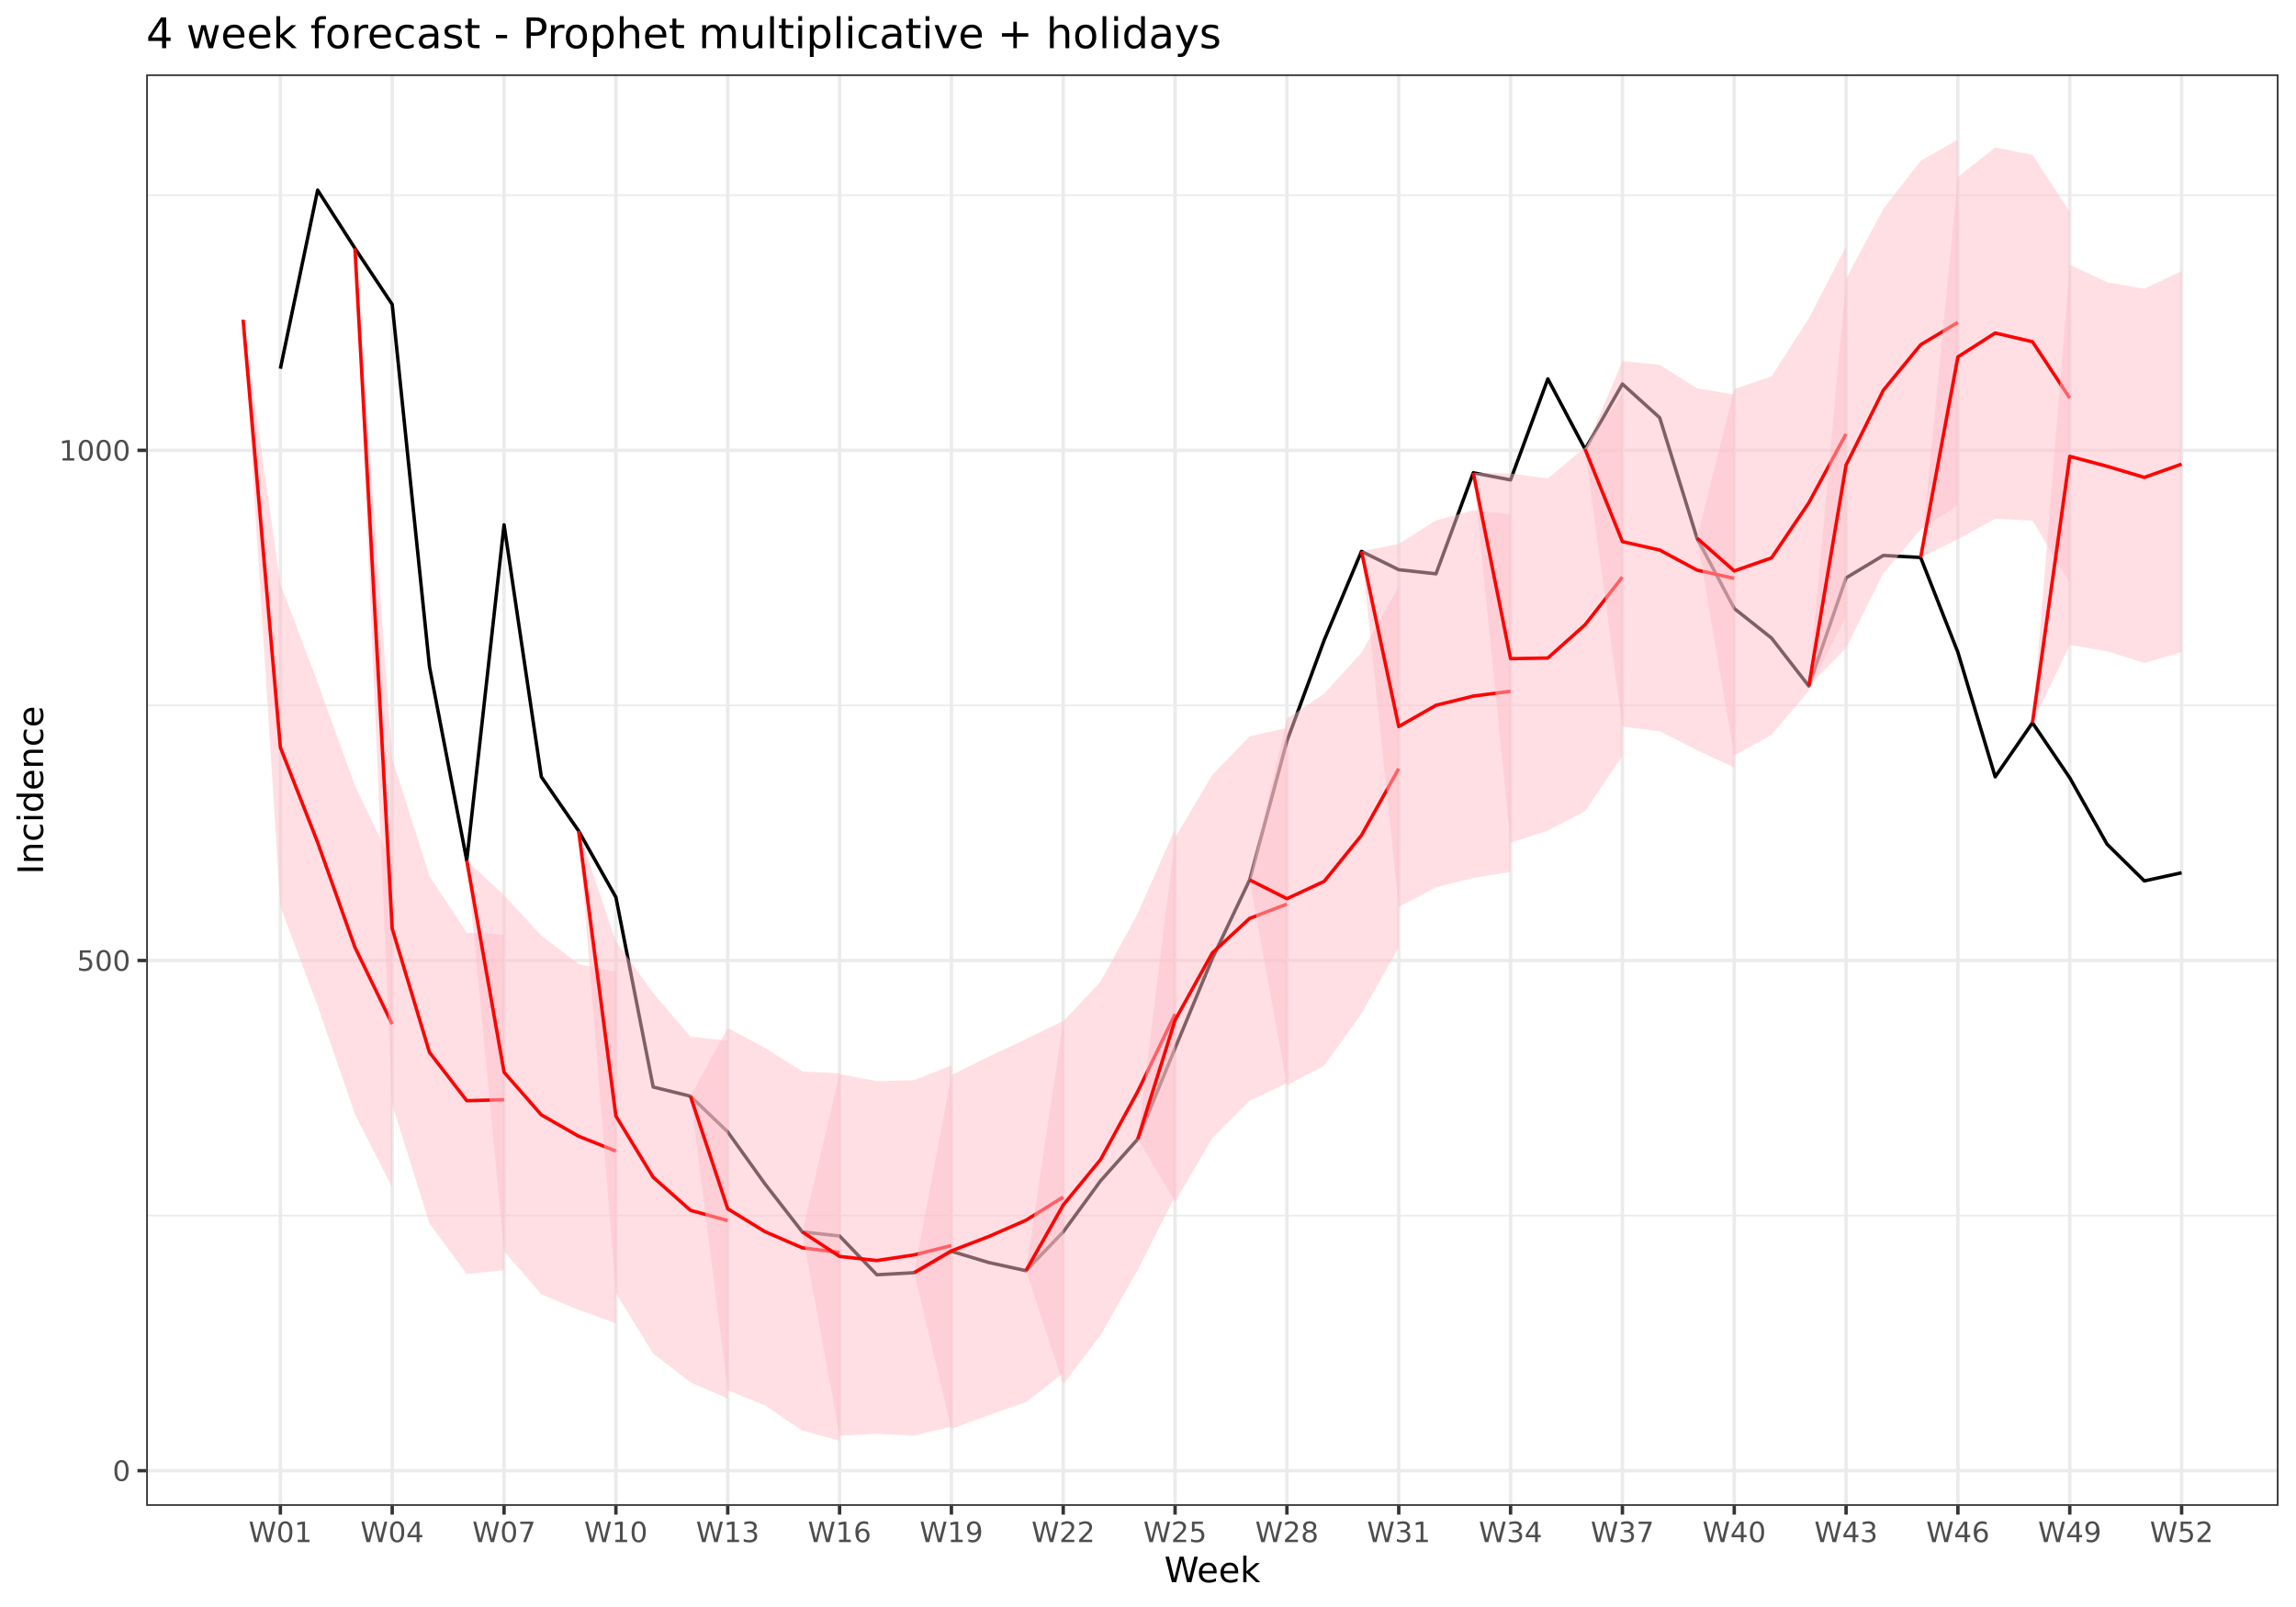
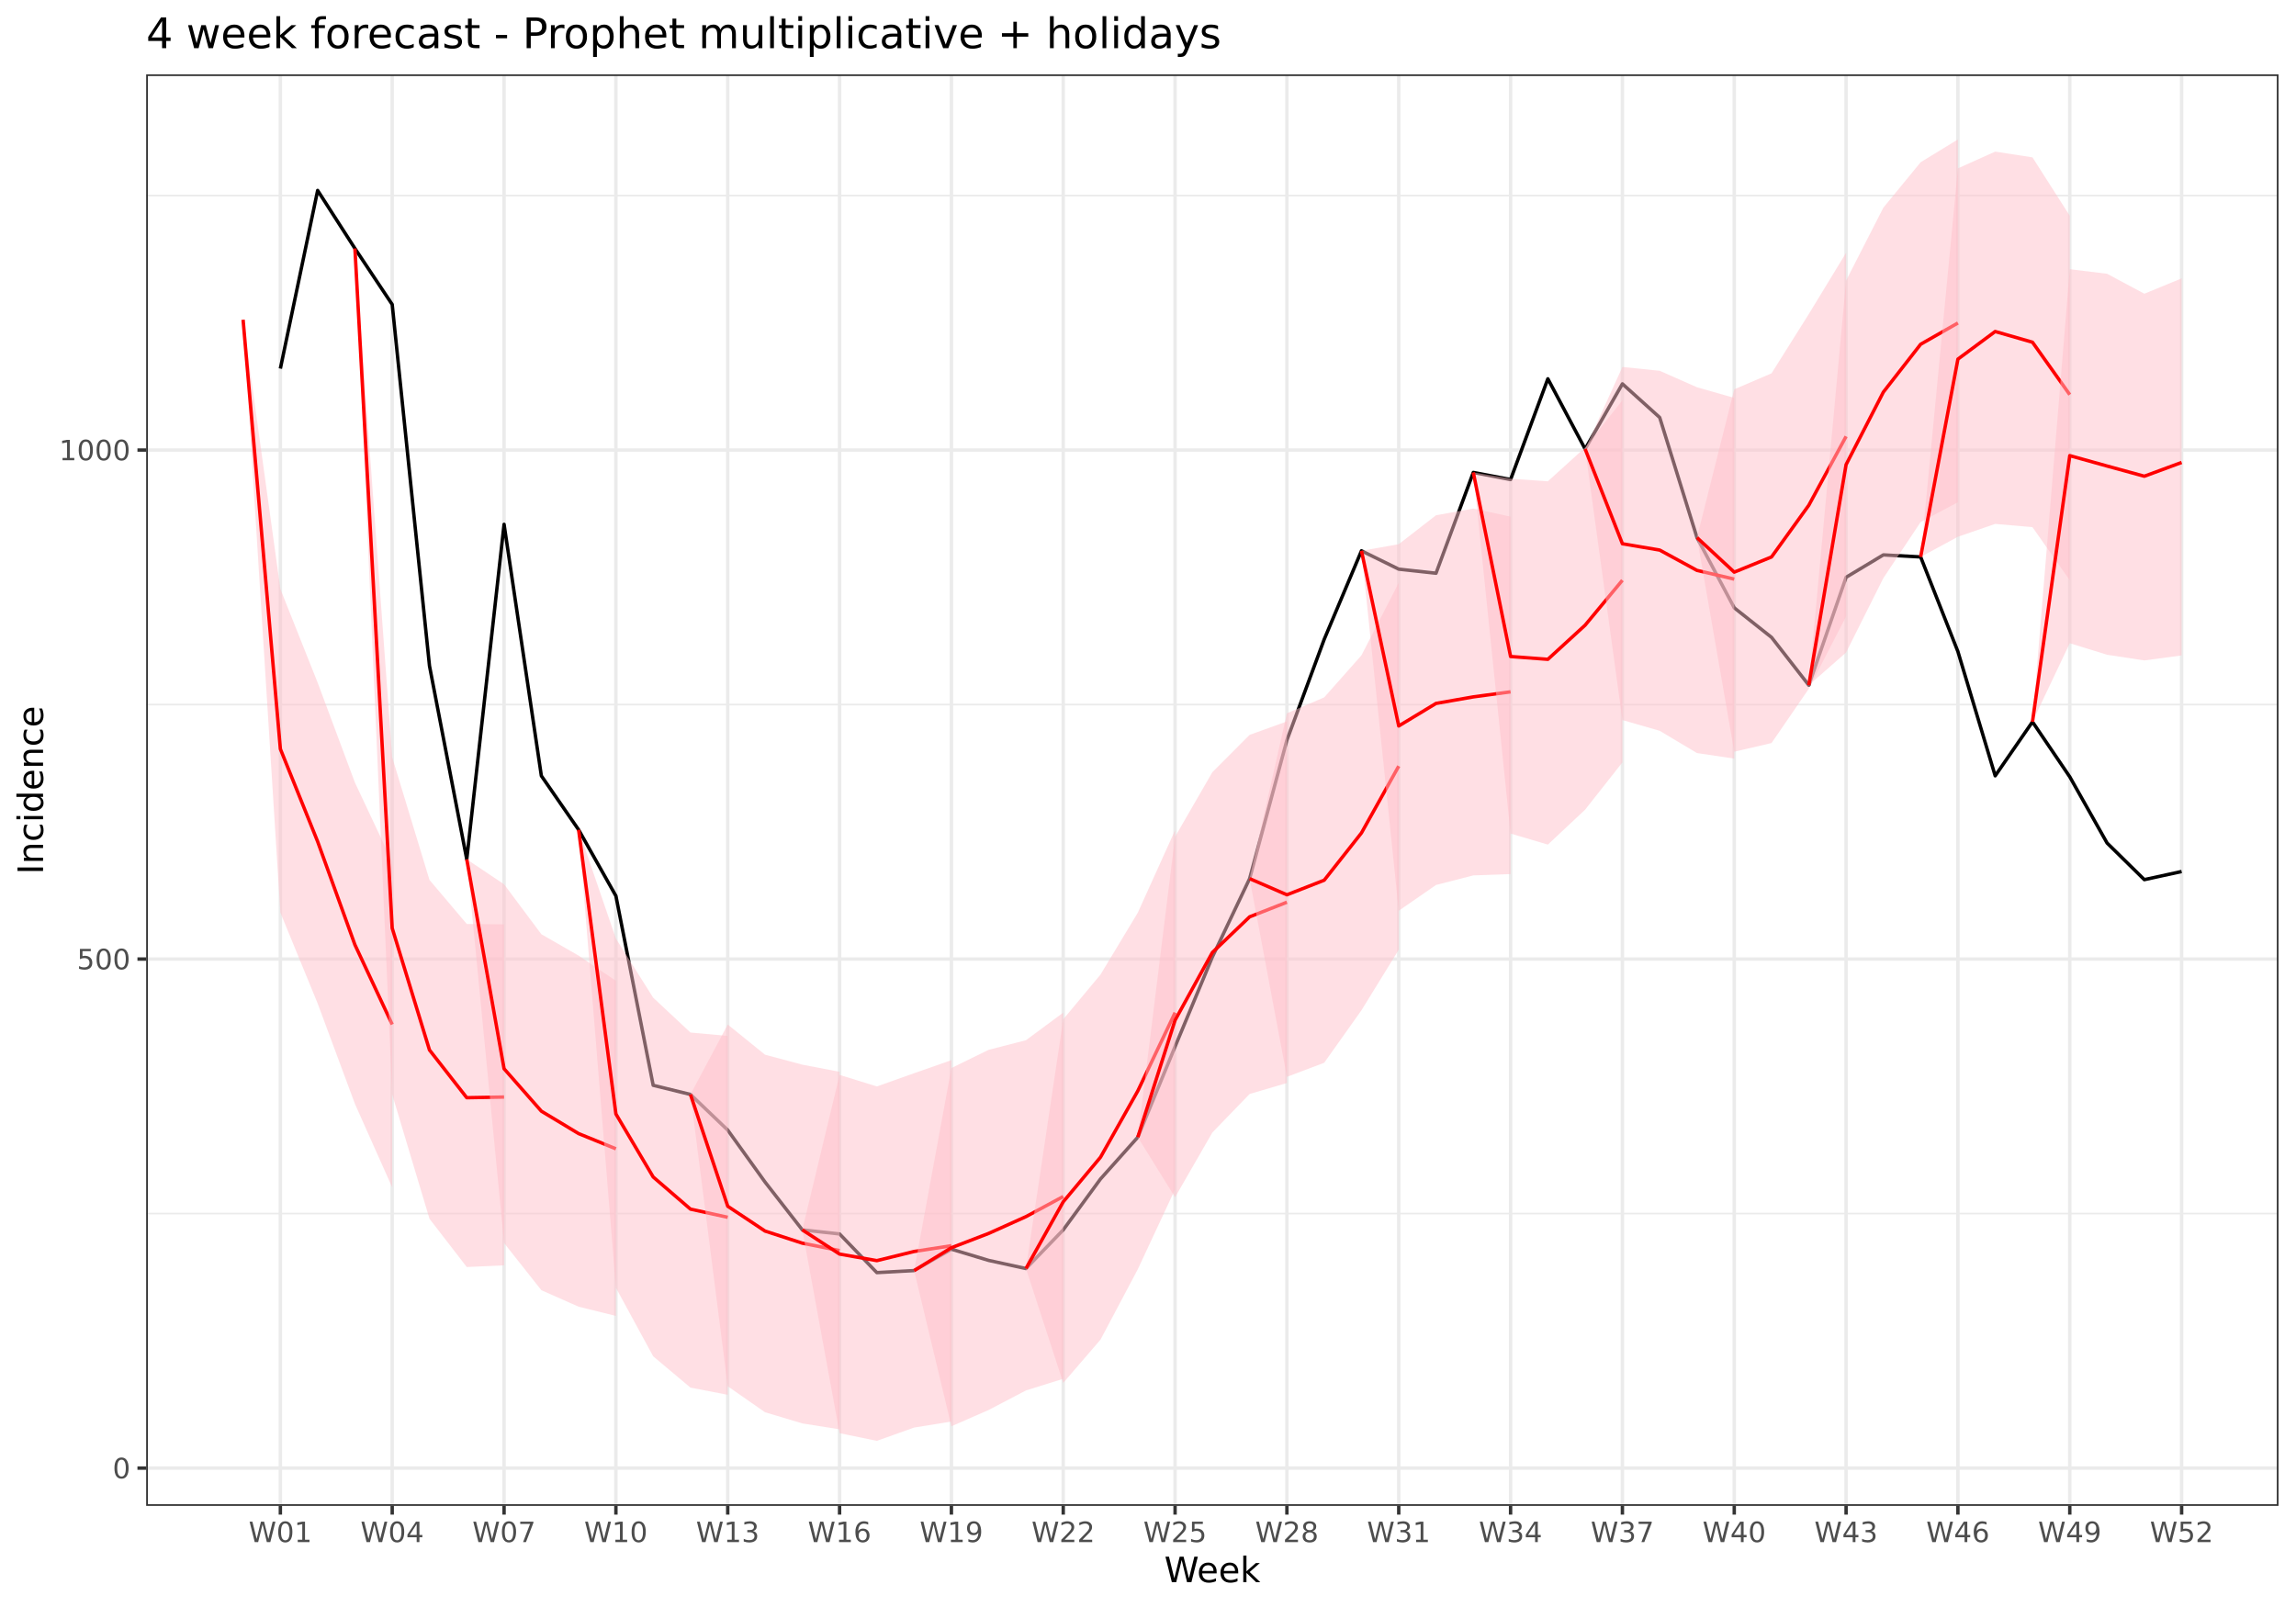
<svg xmlns="http://www.w3.org/2000/svg" class="svglite" width="720.00pt" height="504.00pt" viewBox="0 0 720.00 504.00">
  <defs>
    <style type="text/css">
    .svglite line, .svglite polyline, .svglite polygon, .svglite path, .svglite rect, .svglite circle {
      fill: none;
      stroke: #000000;
      stroke-linecap: round;
      stroke-linejoin: round;
      stroke-miterlimit: 10.00;
    }
    .svglite text {
      white-space: pre;
    }
  </style>
  </defs>
  <rect width="100%" height="100%" style="stroke: none; fill: #FFFFFF;" />
  <defs>
    <clipPath id="cpMC4wMHw3MjAuMDB8MC4wMHw1MDQuMDA=">
      <rect x="0.00" y="0.00" width="720.00" height="504.00" />
    </clipPath>
  </defs>
  <g clip-path="url(#cpMC4wMHw3MjAuMDB8MC4wMHw1MDQuMDA=)">
    <rect x="0.00" y="-0" width="720.00" height="504.00" style="stroke-width: 1.07; stroke: #FFFFFF; fill: #FFFFFF;" />
  </g>
  <defs>
    <clipPath id="cpNDUuODR8NzE0LjUyfDIzLjMyfDQ3Mi4yOQ==">
      <rect x="45.84" y="23.32" width="668.68" height="448.97" />
    </clipPath>
  </defs>
  <g clip-path="url(#cpNDUuODR8NzE0LjUyfDIzLjMyfDQ3Mi4yOQ==)">
    <rect x="45.84" y="23.32" width="668.68" height="448.97" style="stroke-width: 1.07; stroke: none; fill: #FFFFFF;" />
-     <polyline points="45.84,381.24 714.52,381.24 " style="stroke-width: 0.53; stroke: #EBEBEB; stroke-linecap: butt;" />
-     <polyline points="45.84,221.24 714.52,221.24 " style="stroke-width: 0.53; stroke: #EBEBEB; stroke-linecap: butt;" />
-     <polyline points="45.84,61.23 714.52,61.23 " style="stroke-width: 0.53; stroke: #EBEBEB; stroke-linecap: butt;" />
-     <polyline points="45.84,461.25 714.52,461.25 " style="stroke-width: 1.07; stroke: #EBEBEB; stroke-linecap: butt;" />
-     <polyline points="45.84,301.24 714.52,301.24 " style="stroke-width: 1.07; stroke: #EBEBEB; stroke-linecap: butt;" />
-     <polyline points="45.84,141.24 714.52,141.24 " style="stroke-width: 1.07; stroke: #EBEBEB; stroke-linecap: butt;" />
+     <polyline points="45.84,380.61 714.52,380.61 " style="stroke-width: 0.53; stroke: #EBEBEB; stroke-linecap: butt;" />
+     <polyline points="45.84,220.97 714.52,220.97 " style="stroke-width: 0.53; stroke: #EBEBEB; stroke-linecap: butt;" />
+     <polyline points="45.84,61.32 714.52,61.32 " style="stroke-width: 0.53; stroke: #EBEBEB; stroke-linecap: butt;" />
+     <polyline points="45.84,460.43 714.52,460.43 " style="stroke-width: 1.07; stroke: #EBEBEB; stroke-linecap: butt;" />
+     <polyline points="45.84,300.79 714.52,300.79 " style="stroke-width: 1.07; stroke: #EBEBEB; stroke-linecap: butt;" />
+     <polyline points="45.84,141.15 714.52,141.15 " style="stroke-width: 1.07; stroke: #EBEBEB; stroke-linecap: butt;" />
    <polyline points="87.92,472.29 87.92,23.32 " style="stroke-width: 1.07; stroke: #EBEBEB; stroke-linecap: butt;" />
    <polyline points="122.99,472.29 122.99,23.32 " style="stroke-width: 1.07; stroke: #EBEBEB; stroke-linecap: butt;" />
    <polyline points="158.07,472.29 158.07,23.32 " style="stroke-width: 1.07; stroke: #EBEBEB; stroke-linecap: butt;" />
    <polyline points="193.14,472.29 193.14,23.32 " style="stroke-width: 1.07; stroke: #EBEBEB; stroke-linecap: butt;" />
    <polyline points="228.21,472.29 228.21,23.32 " style="stroke-width: 1.07; stroke: #EBEBEB; stroke-linecap: butt;" />
    <polyline points="263.28,472.29 263.28,23.32 " style="stroke-width: 1.07; stroke: #EBEBEB; stroke-linecap: butt;" />
    <polyline points="298.35,472.29 298.35,23.32 " style="stroke-width: 1.07; stroke: #EBEBEB; stroke-linecap: butt;" />
    <polyline points="333.42,472.29 333.42,23.32 " style="stroke-width: 1.07; stroke: #EBEBEB; stroke-linecap: butt;" />
    <polyline points="368.49,472.29 368.49,23.32 " style="stroke-width: 1.07; stroke: #EBEBEB; stroke-linecap: butt;" />
    <polyline points="403.56,472.29 403.56,23.32 " style="stroke-width: 1.07; stroke: #EBEBEB; stroke-linecap: butt;" />
    <polyline points="438.63,472.29 438.63,23.32 " style="stroke-width: 1.07; stroke: #EBEBEB; stroke-linecap: butt;" />
    <polyline points="473.70,472.29 473.70,23.32 " style="stroke-width: 1.07; stroke: #EBEBEB; stroke-linecap: butt;" />
    <polyline points="508.77,472.29 508.77,23.32 " style="stroke-width: 1.07; stroke: #EBEBEB; stroke-linecap: butt;" />
    <polyline points="543.84,472.29 543.84,23.32 " style="stroke-width: 1.07; stroke: #EBEBEB; stroke-linecap: butt;" />
    <polyline points="578.91,472.29 578.91,23.32 " style="stroke-width: 1.07; stroke: #EBEBEB; stroke-linecap: butt;" />
    <polyline points="613.98,472.29 613.98,23.32 " style="stroke-width: 1.07; stroke: #EBEBEB; stroke-linecap: butt;" />
    <polyline points="649.06,472.29 649.06,23.32 " style="stroke-width: 1.07; stroke: #EBEBEB; stroke-linecap: butt;" />
    <polyline points="684.13,472.29 684.13,23.32 " style="stroke-width: 1.07; stroke: #EBEBEB; stroke-linecap: butt;" />
-     <polyline points="87.92,115.63 99.61,59.63 111.30,77.87 122.99,95.47 134.68,209.08 146.37,269.88 158.07,164.60 169.76,243.64 181.45,260.60 193.14,281.40 204.83,340.92 216.52,343.80 228.21,355.00 239.90,371.32 251.59,386.36 263.28,387.64 274.97,399.80 286.66,399.16 298.35,392.44 310.04,395.96 321.73,398.52 333.42,386.36 345.11,370.36 356.80,357.24 368.49,328.76 380.18,300.60 391.87,275.96 403.56,232.44 415.25,200.76 426.94,172.92 438.63,178.68 450.32,179.96 462.01,148.28 473.70,150.52 485.39,118.83 497.08,140.92 508.77,120.43 520.46,131.00 532.15,168.76 543.84,190.84 555.53,200.12 567.22,215.16 578.91,181.24 590.60,174.20 602.29,174.84 613.98,204.60 625.67,243.64 637.36,226.68 649.06,243.96 660.75,264.76 672.44,276.28 684.13,273.72 " style="stroke-width: 1.07; stroke-linecap: butt;" />
-     <polygon points="76.23,100.27 87.92,183.14 99.61,214.03 111.30,246.38 122.99,270.77 122.99,372.43 111.30,349.47 99.61,315.49 87.92,284.28 76.23,100.27 " style="stroke-width: 0.00; stroke: none; stroke-linecap: butt; fill: #FFC0CB; fill-opacity: 0.50;" />
-     <polyline points="76.23,100.27 87.92,183.14 99.61,214.03 111.30,246.38 122.99,270.77 " style="stroke-width: 1.07; stroke: none; stroke-linecap: butt;" />
-     <polyline points="122.99,372.43 111.30,349.47 99.61,315.49 87.92,284.28 76.23,100.27 " style="stroke-width: 1.07; stroke: none; stroke-linecap: butt;" />
-     <polyline points="76.23,100.27 87.92,234.42 99.61,264.20 111.30,297.10 122.99,321.20 " style="stroke-width: 1.07; stroke: #FF0000; stroke-linecap: butt;" />
-     <polygon points="111.30,77.87 122.99,237.84 134.68,274.79 146.37,292.54 158.07,293.09 158.07,398.38 146.37,399.61 134.68,383.72 122.99,346.43 111.30,77.87 " style="stroke-width: 0.00; stroke: none; stroke-linecap: butt; fill: #FFC0CB; fill-opacity: 0.50;" />
-     <polyline points="111.30,77.87 122.99,237.84 134.68,274.79 146.37,292.54 158.07,293.09 " style="stroke-width: 1.07; stroke: none; stroke-linecap: butt;" />
-     <polyline points="158.07,398.38 146.37,399.61 134.68,383.72 122.99,346.43 111.30,77.87 " style="stroke-width: 1.07; stroke: none; stroke-linecap: butt;" />
-     <polyline points="111.30,77.87 122.99,291.23 134.68,330.06 146.37,345.21 158.07,344.90 " style="stroke-width: 1.07; stroke: #FF0000; stroke-linecap: butt;" />
-     <polygon points="146.37,269.88 158.07,280.78 169.76,293.43 181.45,302.38 193.14,304.81 193.14,415.03 181.45,410.80 169.76,405.92 158.07,392.44 146.37,269.88 " style="stroke-width: 0.00; stroke: none; stroke-linecap: butt; fill: #FFC0CB; fill-opacity: 0.50;" />
-     <polyline points="146.37,269.88 158.07,280.78 169.76,293.43 181.45,302.38 193.14,304.81 " style="stroke-width: 1.07; stroke: none; stroke-linecap: butt;" />
-     <polyline points="193.14,415.03 181.45,410.80 169.76,405.92 158.07,392.44 146.37,269.88 " style="stroke-width: 1.07; stroke: none; stroke-linecap: butt;" />
-     <polyline points="146.37,269.88 158.07,336.29 169.76,349.66 181.45,356.36 193.14,361.02 " style="stroke-width: 1.07; stroke: #FF0000; stroke-linecap: butt;" />
-     <polygon points="181.45,260.60 193.14,295.24 204.83,311.41 216.52,325.16 228.21,326.39 228.21,438.59 216.52,433.55 204.83,424.54 193.14,405.57 181.45,260.60 " style="stroke-width: 0.00; stroke: none; stroke-linecap: butt; fill: #FFC0CB; fill-opacity: 0.50;" />
-     <polyline points="181.45,260.60 193.14,295.24 204.83,311.41 216.52,325.16 228.21,326.39 " style="stroke-width: 1.07; stroke: none; stroke-linecap: butt;" />
-     <polyline points="228.21,438.59 216.52,433.55 204.83,424.54 193.14,405.57 181.45,260.60 " style="stroke-width: 1.07; stroke: none; stroke-linecap: butt;" />
-     <polyline points="181.45,260.60 193.14,350.02 204.83,369.22 216.52,379.59 228.21,382.82 " style="stroke-width: 1.07; stroke: #FF0000; stroke-linecap: butt;" />
-     <polygon points="216.52,343.80 228.21,322.43 239.90,328.63 251.59,336.04 263.28,336.60 263.28,451.89 251.59,448.66 239.90,440.77 228.21,436.04 216.52,343.80 " style="stroke-width: 0.00; stroke: none; stroke-linecap: butt; fill: #FFC0CB; fill-opacity: 0.50;" />
-     <polyline points="216.52,343.80 228.21,322.43 239.90,328.63 251.59,336.04 263.28,336.60 " style="stroke-width: 1.07; stroke: none; stroke-linecap: butt;" />
-     <polyline points="263.28,451.89 251.59,448.66 239.90,440.77 228.21,436.04 216.52,343.80 " style="stroke-width: 1.07; stroke: none; stroke-linecap: butt;" />
-     <polyline points="216.52,343.80 228.21,379.12 239.90,386.29 251.59,391.35 263.28,392.82 " style="stroke-width: 1.07; stroke: #FF0000; stroke-linecap: butt;" />
-     <polygon points="251.59,386.36 263.28,336.84 274.97,339.08 286.66,338.76 298.35,334.12 298.35,447.45 286.66,450.26 274.97,449.69 263.28,450.26 251.59,386.36 " style="stroke-width: 0.00; stroke: none; stroke-linecap: butt; fill: #FFC0CB; fill-opacity: 0.50;" />
-     <polyline points="251.59,386.36 263.28,336.84 274.97,339.08 286.66,338.76 298.35,334.12 " style="stroke-width: 1.07; stroke: none; stroke-linecap: butt;" />
-     <polyline points="298.35,447.45 286.66,450.26 274.97,449.69 263.28,450.26 251.59,386.36 " style="stroke-width: 1.07; stroke: none; stroke-linecap: butt;" />
-     <polyline points="251.59,386.36 263.28,394.05 274.97,395.34 286.66,393.57 298.35,390.64 " style="stroke-width: 1.07; stroke: #FF0000; stroke-linecap: butt;" />
-     <polygon points="286.66,399.16 298.35,337.19 310.04,331.38 321.73,325.89 333.42,320.17 333.42,430.67 321.73,439.77 310.04,443.84 298.35,448.16 286.66,399.16 " style="stroke-width: 0.00; stroke: none; stroke-linecap: butt; fill: #FFC0CB; fill-opacity: 0.50;" />
-     <polyline points="286.66,399.16 298.35,337.19 310.04,331.38 321.73,325.89 333.42,320.17 " style="stroke-width: 1.07; stroke: none; stroke-linecap: butt;" />
-     <polyline points="333.42,430.67 321.73,439.77 310.04,443.84 298.35,448.16 286.66,399.16 " style="stroke-width: 1.07; stroke: none; stroke-linecap: butt;" />
-     <polyline points="286.66,399.16 298.35,392.30 310.04,387.81 321.73,382.70 333.42,375.42 " style="stroke-width: 1.07; stroke: #FF0000; stroke-linecap: butt;" />
-     <polygon points="321.73,398.52 333.42,320.34 345.11,307.85 356.80,286.43 368.49,259.99 368.49,375.22 356.80,398.26 345.11,418.77 333.42,434.08 321.73,398.52 " style="stroke-width: 0.00; stroke: none; stroke-linecap: butt; fill: #FFC0CB; fill-opacity: 0.50;" />
-     <polyline points="321.73,398.52 333.42,320.34 345.11,307.85 356.80,286.43 368.49,259.99 " style="stroke-width: 1.07; stroke: none; stroke-linecap: butt;" />
-     <polyline points="368.49,375.22 356.80,398.26 345.11,418.77 333.42,434.08 321.73,398.52 " style="stroke-width: 1.07; stroke: none; stroke-linecap: butt;" />
-     <polyline points="321.73,398.52 333.42,377.91 345.11,363.69 356.80,342.30 368.49,318.02 " style="stroke-width: 1.07; stroke: #FF0000; stroke-linecap: butt;" />
-     <polygon points="356.80,357.24 368.49,262.73 380.18,242.97 391.87,230.93 403.56,228.30 403.56,339.72 391.87,345.21 380.18,356.99 368.49,376.90 356.80,357.24 " style="stroke-width: 0.00; stroke: none; stroke-linecap: butt; fill: #FFC0CB; fill-opacity: 0.50;" />
-     <polyline points="356.80,357.24 368.49,262.73 380.18,242.97 391.87,230.93 403.56,228.30 " style="stroke-width: 1.07; stroke: none; stroke-linecap: butt;" />
-     <polyline points="403.56,339.72 391.87,345.21 380.18,356.99 368.49,376.90 356.80,357.24 " style="stroke-width: 1.07; stroke: none; stroke-linecap: butt;" />
-     <polyline points="356.80,357.24 368.49,319.94 380.18,298.84 391.87,288.03 403.56,283.55 " style="stroke-width: 1.07; stroke: #FF0000; stroke-linecap: butt;" />
-     <polygon points="391.87,275.96 403.56,225.39 415.25,217.57 426.94,204.68 438.63,183.94 438.63,297.11 426.94,317.93 415.25,334.24 403.56,340.37 391.87,275.96 " style="stroke-width: 0.00; stroke: none; stroke-linecap: butt; fill: #FFC0CB; fill-opacity: 0.50;" />
-     <polyline points="391.87,275.96 403.56,225.39 415.25,217.57 426.94,204.68 438.63,183.94 " style="stroke-width: 1.07; stroke: none; stroke-linecap: butt;" />
-     <polyline points="438.63,297.11 426.94,317.93 415.25,334.24 403.56,340.37 391.87,275.96 " style="stroke-width: 1.07; stroke: none; stroke-linecap: butt;" />
-     <polyline points="391.87,275.96 403.56,281.85 415.25,276.42 426.94,261.97 438.63,241.07 " style="stroke-width: 1.07; stroke: #FF0000; stroke-linecap: butt;" />
-     <polygon points="426.94,172.92 438.63,170.54 450.32,163.20 462.01,160.05 473.70,161.25 473.70,273.44 462.01,275.36 450.32,278.25 438.63,284.43 426.94,172.92 " style="stroke-width: 0.00; stroke: none; stroke-linecap: butt; fill: #FFC0CB; fill-opacity: 0.50;" />
-     <polyline points="426.94,172.92 438.63,170.54 450.32,163.20 462.01,160.05 473.70,161.25 " style="stroke-width: 1.07; stroke: none; stroke-linecap: butt;" />
-     <polyline points="473.70,273.44 462.01,275.36 450.32,278.25 438.63,284.43 426.94,172.92 " style="stroke-width: 1.07; stroke: none; stroke-linecap: butt;" />
-     <polyline points="426.94,172.92 438.63,227.86 450.32,221.19 462.01,218.31 473.70,216.80 " style="stroke-width: 1.07; stroke: #FF0000; stroke-linecap: butt;" />
-     <polygon points="462.01,148.28 473.70,148.49 485.39,150.07 497.08,140.27 508.77,123.43 508.77,237.04 497.08,254.41 485.39,260.48 473.70,264.31 462.01,148.28 " style="stroke-width: 0.00; stroke: none; stroke-linecap: butt; fill: #FFC0CB; fill-opacity: 0.50;" />
-     <polyline points="462.01,148.28 473.70,148.49 485.39,150.07 497.08,140.27 508.77,123.43 " style="stroke-width: 1.07; stroke: none; stroke-linecap: butt;" />
-     <polyline points="508.77,237.04 497.08,254.41 485.39,260.48 473.70,264.31 462.01,148.28 " style="stroke-width: 1.07; stroke: none; stroke-linecap: butt;" />
-     <polyline points="462.01,148.28 473.70,206.58 485.39,206.37 497.08,195.92 508.77,180.98 " style="stroke-width: 1.07; stroke: #FF0000; stroke-linecap: butt;" />
-     <polygon points="497.08,140.92 508.77,113.28 520.46,114.41 532.15,121.77 543.84,123.78 543.84,240.74 532.15,235.25 520.46,229.31 508.77,227.92 497.08,140.92 " style="stroke-width: 0.00; stroke: none; stroke-linecap: butt; fill: #FFC0CB; fill-opacity: 0.50;" />
-     <polyline points="497.08,140.92 508.77,113.28 520.46,114.41 532.15,121.77 543.84,123.78 " style="stroke-width: 1.07; stroke: none; stroke-linecap: butt;" />
-     <polyline points="543.84,240.74 532.15,235.25 520.46,229.31 508.77,227.92 497.08,140.92 " style="stroke-width: 1.07; stroke: none; stroke-linecap: butt;" />
-     <polyline points="497.08,140.92 508.77,169.87 520.46,172.51 532.15,178.79 543.84,181.41 " style="stroke-width: 1.07; stroke: #FF0000; stroke-linecap: butt;" />
-     <polygon points="532.15,168.76 543.84,122.00 555.53,118.02 567.22,99.85 578.91,77.25 578.91,193.23 567.22,216.65 555.53,230.46 543.84,236.96 532.15,168.76 " style="stroke-width: 0.00; stroke: none; stroke-linecap: butt; fill: #FFC0CB; fill-opacity: 0.50;" />
-     <polyline points="532.15,168.76 543.84,122.00 555.53,118.02 567.22,99.85 578.91,77.25 " style="stroke-width: 1.07; stroke: none; stroke-linecap: butt;" />
-     <polyline points="578.91,193.23 567.22,216.65 555.53,230.46 543.84,236.96 532.15,168.76 " style="stroke-width: 1.07; stroke: none; stroke-linecap: butt;" />
-     <polyline points="532.15,168.76 543.84,179.06 555.53,174.98 567.22,157.70 578.91,136.07 " style="stroke-width: 1.07; stroke: #FF0000; stroke-linecap: butt;" />
-     <polygon points="567.22,215.16 578.91,87.41 590.60,65.45 602.29,50.44 613.98,43.73 613.98,158.41 602.29,166.06 590.60,179.79 578.91,203.20 567.22,215.16 " style="stroke-width: 0.00; stroke: none; stroke-linecap: butt; fill: #FFC0CB; fill-opacity: 0.50;" />
-     <polyline points="567.22,215.16 578.91,87.41 590.60,65.45 602.29,50.44 613.98,43.73 " style="stroke-width: 1.07; stroke: none; stroke-linecap: butt;" />
-     <polyline points="613.98,158.41 602.29,166.06 590.60,179.79 578.91,203.20 567.22,215.16 " style="stroke-width: 1.07; stroke: none; stroke-linecap: butt;" />
-     <polyline points="567.22,215.16 578.91,145.86 590.60,122.38 602.29,108.12 613.98,101.10 " style="stroke-width: 1.07; stroke: #FF0000; stroke-linecap: butt;" />
-     <polygon points="602.29,174.84 613.98,55.50 625.67,46.22 637.36,48.58 649.06,66.44 649.06,182.77 637.36,163.30 625.67,162.70 613.98,169.08 602.29,174.84 " style="stroke-width: 0.00; stroke: none; stroke-linecap: butt; fill: #FFC0CB; fill-opacity: 0.50;" />
-     <polyline points="602.29,174.84 613.98,55.50 625.67,46.22 637.36,48.58 649.06,66.44 " style="stroke-width: 1.07; stroke: none; stroke-linecap: butt;" />
-     <polyline points="649.06,182.77 637.36,163.30 625.67,162.70 613.98,169.08 602.29,174.84 " style="stroke-width: 1.07; stroke: none; stroke-linecap: butt;" />
-     <polyline points="602.29,174.84 613.98,111.93 625.67,104.44 637.36,107.18 649.06,124.86 " style="stroke-width: 1.07; stroke: #FF0000; stroke-linecap: butt;" />
-     <polygon points="637.36,226.68 649.06,83.04 660.75,88.52 672.44,90.58 684.13,84.98 684.13,204.53 672.44,207.91 660.75,204.25 649.06,202.31 637.36,226.68 " style="stroke-width: 0.00; stroke: none; stroke-linecap: butt; fill: #FFC0CB; fill-opacity: 0.50;" />
-     <polyline points="637.36,226.68 649.06,83.04 660.75,88.52 672.44,90.58 684.13,84.98 " style="stroke-width: 1.07; stroke: none; stroke-linecap: butt;" />
-     <polyline points="684.13,204.53 672.44,207.91 660.75,204.25 649.06,202.31 637.36,226.68 " style="stroke-width: 1.07; stroke: none; stroke-linecap: butt;" />
-     <polyline points="637.36,226.68 649.06,143.13 660.75,146.24 672.44,149.73 684.13,145.56 " style="stroke-width: 1.07; stroke: #FF0000; stroke-linecap: butt;" />
+     <polyline points="87.92,115.60 99.61,59.73 111.30,77.93 122.99,95.49 134.68,208.83 146.37,269.50 158.07,164.45 169.76,243.32 181.45,260.24 193.14,280.99 204.83,340.38 216.52,343.25 228.21,354.43 239.90,370.71 251.59,385.72 263.28,387.00 274.97,399.13 286.66,398.49 298.35,391.78 310.04,395.30 321.73,397.85 333.42,385.72 345.11,369.75 356.80,356.66 368.49,328.25 380.18,300.15 391.87,275.56 403.56,232.14 415.25,200.53 426.94,172.75 438.63,178.50 450.32,179.78 462.01,148.17 473.70,150.40 485.39,118.80 497.08,140.83 508.77,120.39 520.46,130.93 532.15,168.60 543.84,190.63 555.53,199.89 567.22,214.90 578.91,181.06 590.60,174.03 602.29,174.67 613.98,204.36 625.67,243.32 637.36,226.39 649.06,243.64 660.75,264.39 672.44,275.88 684.13,273.33 " style="stroke-width: 1.07; stroke-linecap: butt;" />
+     <polygon points="76.23,100.28 87.92,184.73 99.61,214.09 111.30,245.43 122.99,270.26 122.99,372.40 111.30,346.20 99.61,314.70 87.92,286.21 76.23,100.28 " style="stroke-width: 0.00; stroke: none; stroke-linecap: butt; fill: #FFC0CB; fill-opacity: 0.50;" />
+     <polyline points="76.23,100.28 87.92,184.73 99.61,214.09 111.30,245.43 122.99,270.26 " style="stroke-width: 1.07; stroke: none; stroke-linecap: butt;" />
+     <polyline points="122.99,372.40 111.30,346.20 99.61,314.70 87.92,286.21 76.23,100.28 " style="stroke-width: 1.07; stroke: none; stroke-linecap: butt;" />
+     <polyline points="76.23,100.28 87.92,234.90 99.61,263.94 111.30,296.31 122.99,321.30 " style="stroke-width: 1.07; stroke: #FF0000; stroke-linecap: butt;" />
+     <polygon points="111.30,77.93 122.99,237.50 134.68,275.97 146.37,289.78 158.07,289.90 158.07,396.84 146.37,397.38 134.68,382.24 122.99,343.25 111.30,77.93 " style="stroke-width: 0.00; stroke: none; stroke-linecap: butt; fill: #FFC0CB; fill-opacity: 0.50;" />
+     <polyline points="111.30,77.93 122.99,237.50 134.68,275.97 146.37,289.78 158.07,289.90 " style="stroke-width: 1.07; stroke: none; stroke-linecap: butt;" />
+     <polyline points="158.07,396.84 146.37,397.38 134.68,382.24 122.99,343.25 111.30,77.93 " style="stroke-width: 1.07; stroke: none; stroke-linecap: butt;" />
+     <polyline points="111.30,77.93 122.99,291.10 134.68,329.31 146.37,344.27 158.07,344.06 " style="stroke-width: 1.07; stroke: #FF0000; stroke-linecap: butt;" />
+     <polygon points="146.37,269.50 158.07,277.33 169.76,293.00 181.45,299.71 193.14,307.61 193.14,412.71 181.45,409.82 169.76,404.64 158.07,389.85 146.37,269.50 " style="stroke-width: 0.00; stroke: none; stroke-linecap: butt; fill: #FFC0CB; fill-opacity: 0.50;" />
+     <polyline points="146.37,269.50 158.07,277.33 169.76,293.00 181.45,299.71 193.14,307.61 " style="stroke-width: 1.07; stroke: none; stroke-linecap: butt;" />
+     <polyline points="193.14,412.71 181.45,409.82 169.76,404.64 158.07,389.85 146.37,269.50 " style="stroke-width: 1.07; stroke: none; stroke-linecap: butt;" />
+     <polyline points="146.37,269.50 158.07,335.19 169.76,348.49 181.45,355.53 193.14,360.30 " style="stroke-width: 1.07; stroke: #FF0000; stroke-linecap: butt;" />
+     <polygon points="181.45,260.24 193.14,294.36 204.83,312.90 216.52,323.83 228.21,324.90 228.21,437.45 216.52,435.19 204.83,425.37 193.14,403.87 181.45,260.24 " style="stroke-width: 0.00; stroke: none; stroke-linecap: butt; fill: #FFC0CB; fill-opacity: 0.50;" />
+     <polyline points="181.45,260.24 193.14,294.36 204.83,312.90 216.52,323.83 228.21,324.90 " style="stroke-width: 1.07; stroke: none; stroke-linecap: butt;" />
+     <polyline points="228.21,437.45 216.52,435.19 204.83,425.37 193.14,403.87 181.45,260.24 " style="stroke-width: 1.07; stroke: none; stroke-linecap: butt;" />
+     <polyline points="181.45,260.24 193.14,349.37 204.83,369.13 216.52,379.21 228.21,381.78 " style="stroke-width: 1.07; stroke: #FF0000; stroke-linecap: butt;" />
+     <polygon points="216.52,343.25 228.21,321.32 239.90,330.78 251.59,333.91 263.28,336.15 263.28,448.28 251.59,446.42 239.90,442.92 228.21,434.77 216.52,343.25 " style="stroke-width: 0.00; stroke: none; stroke-linecap: butt; fill: #FFC0CB; fill-opacity: 0.50;" />
+     <polyline points="216.52,343.25 228.21,321.32 239.90,330.78 251.59,333.91 263.28,336.15 " style="stroke-width: 1.07; stroke: none; stroke-linecap: butt;" />
+     <polyline points="263.28,448.28 251.59,446.42 239.90,442.92 228.21,434.77 216.52,343.25 " style="stroke-width: 1.07; stroke: none; stroke-linecap: butt;" />
+     <polyline points="216.52,343.25 228.21,378.31 239.90,386.09 251.59,389.89 263.28,392.22 " style="stroke-width: 1.07; stroke: #FF0000; stroke-linecap: butt;" />
+     <polygon points="251.59,385.72 263.28,337.12 274.97,340.74 286.66,336.59 298.35,332.49 298.35,445.83 286.66,447.72 274.97,451.89 263.28,449.49 251.59,385.72 " style="stroke-width: 0.00; stroke: none; stroke-linecap: butt; fill: #FFC0CB; fill-opacity: 0.50;" />
+     <polyline points="251.59,385.72 263.28,337.12 274.97,340.74 286.66,336.59 298.35,332.49 " style="stroke-width: 1.07; stroke: none; stroke-linecap: butt;" />
+     <polyline points="298.35,445.83 286.66,447.72 274.97,451.89 263.28,449.49 251.59,385.72 " style="stroke-width: 1.07; stroke: none; stroke-linecap: butt;" />
+     <polyline points="251.59,385.72 263.28,393.31 274.97,395.37 286.66,392.50 298.35,390.69 " style="stroke-width: 1.07; stroke: #FF0000; stroke-linecap: butt;" />
+     <polygon points="286.66,398.49 298.35,334.96 310.04,329.25 321.73,326.24 333.42,317.59 333.42,432.43 321.73,436.08 310.04,442.20 298.35,447.32 286.66,398.49 " style="stroke-width: 0.00; stroke: none; stroke-linecap: butt; fill: #FFC0CB; fill-opacity: 0.50;" />
+     <polyline points="286.66,398.49 298.35,334.96 310.04,329.25 321.73,326.24 333.42,317.59 " style="stroke-width: 1.07; stroke: none; stroke-linecap: butt;" />
+     <polyline points="333.42,432.43 321.73,436.08 310.04,442.20 298.35,447.32 286.66,398.49 " style="stroke-width: 1.07; stroke: none; stroke-linecap: butt;" />
+     <polyline points="286.66,398.49 298.35,391.32 310.04,386.83 321.73,381.57 333.42,375.26 " style="stroke-width: 1.07; stroke: #FF0000; stroke-linecap: butt;" />
+     <polygon points="321.73,397.85 333.42,319.68 345.11,305.65 356.80,286.25 368.49,260.38 368.49,373.01 356.80,398.08 345.11,420.14 333.42,433.72 321.73,397.85 " style="stroke-width: 0.00; stroke: none; stroke-linecap: butt; fill: #FFC0CB; fill-opacity: 0.50;" />
+     <polyline points="321.73,397.85 333.42,319.68 345.11,305.65 356.80,286.25 368.49,260.38 " style="stroke-width: 1.07; stroke: none; stroke-linecap: butt;" />
+     <polyline points="368.49,373.01 356.80,398.08 345.11,420.14 333.42,433.72 321.73,397.85 " style="stroke-width: 1.07; stroke: none; stroke-linecap: butt;" />
+     <polyline points="321.73,397.85 333.42,376.92 345.11,362.93 356.80,342.15 368.49,317.59 " style="stroke-width: 1.07; stroke: #FF0000; stroke-linecap: butt;" />
+     <polygon points="356.80,356.66 368.49,262.44 380.18,242.19 391.87,230.47 403.56,226.26 403.56,339.66 391.87,343.10 380.18,355.19 368.49,375.50 356.80,356.66 " style="stroke-width: 0.00; stroke: none; stroke-linecap: butt; fill: #FFC0CB; fill-opacity: 0.50;" />
+     <polyline points="356.80,356.66 368.49,262.44 380.18,242.19 391.87,230.47 403.56,226.26 " style="stroke-width: 1.07; stroke: none; stroke-linecap: butt;" />
+     <polyline points="403.56,339.66 391.87,343.10 380.18,355.19 368.49,375.50 356.80,356.66 " style="stroke-width: 1.07; stroke: none; stroke-linecap: butt;" />
+     <polyline points="356.80,356.66 368.49,319.96 380.18,298.73 391.87,287.54 403.56,282.96 " style="stroke-width: 1.07; stroke: #FF0000; stroke-linecap: butt;" />
+     <polygon points="391.87,275.56 403.56,223.71 415.25,218.72 426.94,205.53 438.63,182.76 438.63,297.87 426.94,316.85 415.25,333.31 403.56,337.73 391.87,275.56 " style="stroke-width: 0.00; stroke: none; stroke-linecap: butt; fill: #FFC0CB; fill-opacity: 0.50;" />
+     <polyline points="391.87,275.56 403.56,223.71 415.25,218.72 426.94,205.53 438.63,182.76 " style="stroke-width: 1.07; stroke: none; stroke-linecap: butt;" />
+     <polyline points="438.63,297.87 426.94,316.85 415.25,333.31 403.56,337.73 391.87,275.56 " style="stroke-width: 1.07; stroke: none; stroke-linecap: butt;" />
+     <polyline points="391.87,275.56 403.56,280.63 415.25,276.06 426.94,261.23 438.63,240.28 " style="stroke-width: 1.07; stroke: #FF0000; stroke-linecap: butt;" />
+     <polygon points="426.94,172.75 438.63,170.67 450.32,161.60 462.01,159.50 473.70,162.03 473.70,274.13 462.01,274.55 450.32,277.55 438.63,285.64 426.94,172.75 " style="stroke-width: 0.00; stroke: none; stroke-linecap: butt; fill: #FFC0CB; fill-opacity: 0.50;" />
+     <polyline points="426.94,172.75 438.63,170.67 450.32,161.60 462.01,159.50 473.70,162.03 " style="stroke-width: 1.07; stroke: none; stroke-linecap: butt;" />
+     <polyline points="473.70,274.13 462.01,274.55 450.32,277.55 438.63,285.64 426.94,172.75 " style="stroke-width: 1.07; stroke: none; stroke-linecap: butt;" />
+     <polyline points="426.94,172.75 438.63,227.68 450.32,220.61 462.01,218.56 473.70,216.98 " style="stroke-width: 1.07; stroke: #FF0000; stroke-linecap: butt;" />
+     <polygon points="462.01,148.17 473.70,150.14 485.39,150.95 497.08,140.35 508.77,125.52 508.77,239.10 497.08,253.93 485.39,264.89 473.70,261.43 462.01,148.17 " style="stroke-width: 0.00; stroke: none; stroke-linecap: butt; fill: #FFC0CB; fill-opacity: 0.50;" />
+     <polyline points="462.01,148.17 473.70,150.14 485.39,150.95 497.08,140.35 508.77,125.52 " style="stroke-width: 1.07; stroke: none; stroke-linecap: butt;" />
+     <polyline points="508.77,239.10 497.08,253.93 485.39,264.89 473.70,261.43 462.01,148.17 " style="stroke-width: 1.07; stroke: none; stroke-linecap: butt;" />
+     <polyline points="462.01,148.17 473.70,205.90 485.39,206.78 497.08,196.07 508.77,181.98 " style="stroke-width: 1.07; stroke: #FF0000; stroke-linecap: butt;" />
+     <polygon points="497.08,140.83 508.77,115.09 520.46,116.29 532.15,121.46 543.84,124.79 543.84,237.92 532.15,236.18 520.46,229.20 508.77,225.83 497.08,140.83 " style="stroke-width: 0.00; stroke: none; stroke-linecap: butt; fill: #FFC0CB; fill-opacity: 0.50;" />
+     <polyline points="497.08,140.83 508.77,115.09 520.46,116.29 532.15,121.46 543.84,124.79 " style="stroke-width: 1.07; stroke: none; stroke-linecap: butt;" />
+     <polyline points="543.84,237.92 532.15,236.18 520.46,229.20 508.77,225.83 497.08,140.83 " style="stroke-width: 1.07; stroke: none; stroke-linecap: butt;" />
+     <polyline points="497.08,140.83 508.77,170.54 520.46,172.52 532.15,178.89 543.84,181.63 " style="stroke-width: 1.07; stroke: #FF0000; stroke-linecap: butt;" />
+     <polygon points="532.15,168.60 543.84,122.10 555.53,117.09 567.22,98.49 578.91,79.28 578.91,193.36 567.22,216.02 555.53,233.04 543.84,235.76 532.15,168.60 " style="stroke-width: 0.00; stroke: none; stroke-linecap: butt; fill: #FFC0CB; fill-opacity: 0.50;" />
+     <polyline points="532.15,168.60 543.84,122.10 555.53,117.09 567.22,98.49 578.91,79.28 " style="stroke-width: 1.07; stroke: none; stroke-linecap: butt;" />
+     <polyline points="578.91,193.36 567.22,216.02 555.53,233.04 543.84,235.76 532.15,168.60 " style="stroke-width: 1.07; stroke: none; stroke-linecap: butt;" />
+     <polyline points="532.15,168.60 543.84,179.44 555.53,174.68 567.22,158.46 578.91,136.87 " style="stroke-width: 1.07; stroke: #FF0000; stroke-linecap: butt;" />
+     <polygon points="567.22,214.90 578.91,88.00 590.60,65.13 602.29,50.88 613.98,43.73 613.98,157.52 602.29,163.73 590.60,181.31 578.91,204.65 567.22,214.90 " style="stroke-width: 0.00; stroke: none; stroke-linecap: butt; fill: #FFC0CB; fill-opacity: 0.50;" />
+     <polyline points="567.22,214.90 578.91,88.00 590.60,65.13 602.29,50.88 613.98,43.73 " style="stroke-width: 1.07; stroke: none; stroke-linecap: butt;" />
+     <polyline points="613.98,157.52 602.29,163.73 590.60,181.31 578.91,204.65 567.22,214.90 " style="stroke-width: 1.07; stroke: none; stroke-linecap: butt;" />
+     <polyline points="567.22,214.90 578.91,145.72 590.60,122.97 602.29,107.97 613.98,101.30 " style="stroke-width: 1.07; stroke: #FF0000; stroke-linecap: butt;" />
+     <polygon points="602.29,174.67 613.98,52.80 625.67,47.55 637.36,49.35 649.06,67.67 649.06,182.01 637.36,165.33 625.67,164.31 613.98,168.34 602.29,174.67 " style="stroke-width: 0.00; stroke: none; stroke-linecap: butt; fill: #FFC0CB; fill-opacity: 0.50;" />
+     <polyline points="602.29,174.67 613.98,52.80 625.67,47.55 637.36,49.35 649.06,67.67 " style="stroke-width: 1.07; stroke: none; stroke-linecap: butt;" />
+     <polyline points="649.06,182.01 637.36,165.33 625.67,164.31 613.98,168.34 602.29,174.67 " style="stroke-width: 1.07; stroke: none; stroke-linecap: butt;" />
+     <polyline points="602.29,174.67 613.98,112.63 625.67,103.97 637.36,107.33 649.06,123.78 " style="stroke-width: 1.07; stroke: #FF0000; stroke-linecap: butt;" />
+     <polygon points="637.36,226.39 649.06,84.43 660.75,85.86 672.44,92.12 684.13,87.31 684.13,205.56 672.44,207.13 660.75,205.35 649.06,201.73 637.36,226.39 " style="stroke-width: 0.00; stroke: none; stroke-linecap: butt; fill: #FFC0CB; fill-opacity: 0.50;" />
+     <polyline points="637.36,226.39 649.06,84.43 660.75,85.86 672.44,92.12 684.13,87.31 " style="stroke-width: 1.07; stroke: none; stroke-linecap: butt;" />
+     <polyline points="684.13,205.56 672.44,207.13 660.75,205.35 649.06,201.73 637.36,226.39 " style="stroke-width: 1.07; stroke: none; stroke-linecap: butt;" />
+     <polyline points="637.36,226.39 649.06,142.90 660.75,146.16 672.44,149.36 684.13,145.04 " style="stroke-width: 1.07; stroke: #FF0000; stroke-linecap: butt;" />
    <rect x="45.84" y="23.32" width="668.68" height="448.97" style="stroke-width: 1.07; stroke: #333333;" />
  </g>
  <g clip-path="url(#cpMC4wMHw3MjAuMDB8MC4wMHw1MDQuMDA=)">
-     <text x="40.91" y="464.45" text-anchor="end" style="font-size: 8.80px;fill: #4D4D4D; font-family: &quot;DejaVu Sans&quot;;" textLength="5.59px" lengthAdjust="spacingAndGlyphs">0</text>
-     <text x="40.91" y="304.45" text-anchor="end" style="font-size: 8.80px;fill: #4D4D4D; font-family: &quot;DejaVu Sans&quot;;" textLength="16.78px" lengthAdjust="spacingAndGlyphs">500</text>
-     <text x="40.91" y="144.44" text-anchor="end" style="font-size: 8.80px;fill: #4D4D4D; font-family: &quot;DejaVu Sans&quot;;" textLength="22.38px" lengthAdjust="spacingAndGlyphs">1000</text>
-     <polyline points="43.10,461.25 45.84,461.25 " style="stroke-width: 1.07; stroke: #333333; stroke-linecap: butt;" />
-     <polyline points="43.10,301.24 45.84,301.24 " style="stroke-width: 1.07; stroke: #333333; stroke-linecap: butt;" />
-     <polyline points="43.10,141.24 45.84,141.24 " style="stroke-width: 1.07; stroke: #333333; stroke-linecap: butt;" />
+     <text x="40.91" y="463.64" text-anchor="end" style="font-size: 8.80px;fill: #4D4D4D; font-family: &quot;DejaVu Sans&quot;;" textLength="5.59px" lengthAdjust="spacingAndGlyphs">0</text>
+     <text x="40.91" y="304.00" text-anchor="end" style="font-size: 8.80px;fill: #4D4D4D; font-family: &quot;DejaVu Sans&quot;;" textLength="16.78px" lengthAdjust="spacingAndGlyphs">500</text>
+     <text x="40.91" y="144.35" text-anchor="end" style="font-size: 8.80px;fill: #4D4D4D; font-family: &quot;DejaVu Sans&quot;;" textLength="22.38px" lengthAdjust="spacingAndGlyphs">1000</text>
+     <polyline points="43.10,460.43 45.84,460.43 " style="stroke-width: 1.07; stroke: #333333; stroke-linecap: butt;" />
+     <polyline points="43.10,300.79 45.84,300.79 " style="stroke-width: 1.07; stroke: #333333; stroke-linecap: butt;" />
+     <polyline points="43.10,141.15 45.84,141.15 " style="stroke-width: 1.07; stroke: #333333; stroke-linecap: butt;" />
    <polyline points="87.92,475.03 87.92,472.29 " style="stroke-width: 1.07; stroke: #333333; stroke-linecap: butt;" />
    <polyline points="122.99,475.03 122.99,472.29 " style="stroke-width: 1.07; stroke: #333333; stroke-linecap: butt;" />
    <polyline points="158.07,475.03 158.07,472.29 " style="stroke-width: 1.07; stroke: #333333; stroke-linecap: butt;" />
    <polyline points="193.14,475.03 193.14,472.29 " style="stroke-width: 1.07; stroke: #333333; stroke-linecap: butt;" />
    <polyline points="228.21,475.03 228.21,472.29 " style="stroke-width: 1.07; stroke: #333333; stroke-linecap: butt;" />
    <polyline points="263.28,475.03 263.28,472.29 " style="stroke-width: 1.07; stroke: #333333; stroke-linecap: butt;" />
    <polyline points="298.35,475.03 298.35,472.29 " style="stroke-width: 1.07; stroke: #333333; stroke-linecap: butt;" />
    <polyline points="333.42,475.03 333.42,472.29 " style="stroke-width: 1.07; stroke: #333333; stroke-linecap: butt;" />
    <polyline points="368.49,475.03 368.49,472.29 " style="stroke-width: 1.07; stroke: #333333; stroke-linecap: butt;" />
    <polyline points="403.56,475.03 403.56,472.29 " style="stroke-width: 1.07; stroke: #333333; stroke-linecap: butt;" />
    <polyline points="438.63,475.03 438.63,472.29 " style="stroke-width: 1.07; stroke: #333333; stroke-linecap: butt;" />
    <polyline points="473.70,475.03 473.70,472.29 " style="stroke-width: 1.07; stroke: #333333; stroke-linecap: butt;" />
    <polyline points="508.77,475.03 508.77,472.29 " style="stroke-width: 1.07; stroke: #333333; stroke-linecap: butt;" />
    <polyline points="543.84,475.03 543.84,472.29 " style="stroke-width: 1.07; stroke: #333333; stroke-linecap: butt;" />
    <polyline points="578.91,475.03 578.91,472.29 " style="stroke-width: 1.07; stroke: #333333; stroke-linecap: butt;" />
    <polyline points="613.98,475.03 613.98,472.29 " style="stroke-width: 1.07; stroke: #333333; stroke-linecap: butt;" />
    <polyline points="649.06,475.03 649.06,472.29 " style="stroke-width: 1.07; stroke: #333333; stroke-linecap: butt;" />
    <polyline points="684.13,475.03 684.13,472.29 " style="stroke-width: 1.07; stroke: #333333; stroke-linecap: butt;" />
    <text x="87.92" y="483.64" text-anchor="middle" style="font-size: 8.80px;fill: #4D4D4D; font-family: &quot;DejaVu Sans&quot;;" textLength="19.89px" lengthAdjust="spacingAndGlyphs">W01</text>
    <text x="122.99" y="483.64" text-anchor="middle" style="font-size: 8.80px;fill: #4D4D4D; font-family: &quot;DejaVu Sans&quot;;" textLength="19.89px" lengthAdjust="spacingAndGlyphs">W04</text>
    <text x="158.07" y="483.64" text-anchor="middle" style="font-size: 8.80px;fill: #4D4D4D; font-family: &quot;DejaVu Sans&quot;;" textLength="19.89px" lengthAdjust="spacingAndGlyphs">W07</text>
    <text x="193.14" y="483.64" text-anchor="middle" style="font-size: 8.80px;fill: #4D4D4D; font-family: &quot;DejaVu Sans&quot;;" textLength="19.89px" lengthAdjust="spacingAndGlyphs">W10</text>
    <text x="228.21" y="483.64" text-anchor="middle" style="font-size: 8.80px;fill: #4D4D4D; font-family: &quot;DejaVu Sans&quot;;" textLength="19.89px" lengthAdjust="spacingAndGlyphs">W13</text>
    <text x="263.28" y="483.64" text-anchor="middle" style="font-size: 8.80px;fill: #4D4D4D; font-family: &quot;DejaVu Sans&quot;;" textLength="19.89px" lengthAdjust="spacingAndGlyphs">W16</text>
    <text x="298.35" y="483.64" text-anchor="middle" style="font-size: 8.80px;fill: #4D4D4D; font-family: &quot;DejaVu Sans&quot;;" textLength="19.89px" lengthAdjust="spacingAndGlyphs">W19</text>
    <text x="333.42" y="483.64" text-anchor="middle" style="font-size: 8.80px;fill: #4D4D4D; font-family: &quot;DejaVu Sans&quot;;" textLength="19.89px" lengthAdjust="spacingAndGlyphs">W22</text>
    <text x="368.49" y="483.64" text-anchor="middle" style="font-size: 8.80px;fill: #4D4D4D; font-family: &quot;DejaVu Sans&quot;;" textLength="19.89px" lengthAdjust="spacingAndGlyphs">W25</text>
    <text x="403.56" y="483.64" text-anchor="middle" style="font-size: 8.80px;fill: #4D4D4D; font-family: &quot;DejaVu Sans&quot;;" textLength="19.89px" lengthAdjust="spacingAndGlyphs">W28</text>
    <text x="438.63" y="483.64" text-anchor="middle" style="font-size: 8.80px;fill: #4D4D4D; font-family: &quot;DejaVu Sans&quot;;" textLength="19.89px" lengthAdjust="spacingAndGlyphs">W31</text>
    <text x="473.70" y="483.64" text-anchor="middle" style="font-size: 8.80px;fill: #4D4D4D; font-family: &quot;DejaVu Sans&quot;;" textLength="19.89px" lengthAdjust="spacingAndGlyphs">W34</text>
    <text x="508.77" y="483.64" text-anchor="middle" style="font-size: 8.80px;fill: #4D4D4D; font-family: &quot;DejaVu Sans&quot;;" textLength="19.89px" lengthAdjust="spacingAndGlyphs">W37</text>
    <text x="543.84" y="483.64" text-anchor="middle" style="font-size: 8.80px;fill: #4D4D4D; font-family: &quot;DejaVu Sans&quot;;" textLength="19.89px" lengthAdjust="spacingAndGlyphs">W40</text>
    <text x="578.91" y="483.64" text-anchor="middle" style="font-size: 8.80px;fill: #4D4D4D; font-family: &quot;DejaVu Sans&quot;;" textLength="19.89px" lengthAdjust="spacingAndGlyphs">W43</text>
    <text x="613.98" y="483.64" text-anchor="middle" style="font-size: 8.80px;fill: #4D4D4D; font-family: &quot;DejaVu Sans&quot;;" textLength="19.89px" lengthAdjust="spacingAndGlyphs">W46</text>
    <text x="649.06" y="483.64" text-anchor="middle" style="font-size: 8.80px;fill: #4D4D4D; font-family: &quot;DejaVu Sans&quot;;" textLength="19.89px" lengthAdjust="spacingAndGlyphs">W49</text>
    <text x="684.13" y="483.64" text-anchor="middle" style="font-size: 8.80px;fill: #4D4D4D; font-family: &quot;DejaVu Sans&quot;;" textLength="19.89px" lengthAdjust="spacingAndGlyphs">W52</text>
    <text x="380.18" y="496.23" text-anchor="middle" style="font-size: 11.00px; font-family: &quot;DejaVu Sans&quot;;" textLength="30.14px" lengthAdjust="spacingAndGlyphs">Week</text>
    <text transform="translate(13.50,247.81) rotate(-90)" text-anchor="middle" style="font-size: 11.00px; font-family: &quot;DejaVu Sans&quot;;" textLength="52.86px" lengthAdjust="spacingAndGlyphs">Incidence</text>
    <text x="45.84" y="15.10" style="font-size: 13.20px; font-family: &quot;DejaVu Sans&quot;;" textLength="336.87px" lengthAdjust="spacingAndGlyphs">4 week forecast - Prophet multiplicative + holidays</text>
  </g>
</svg>
